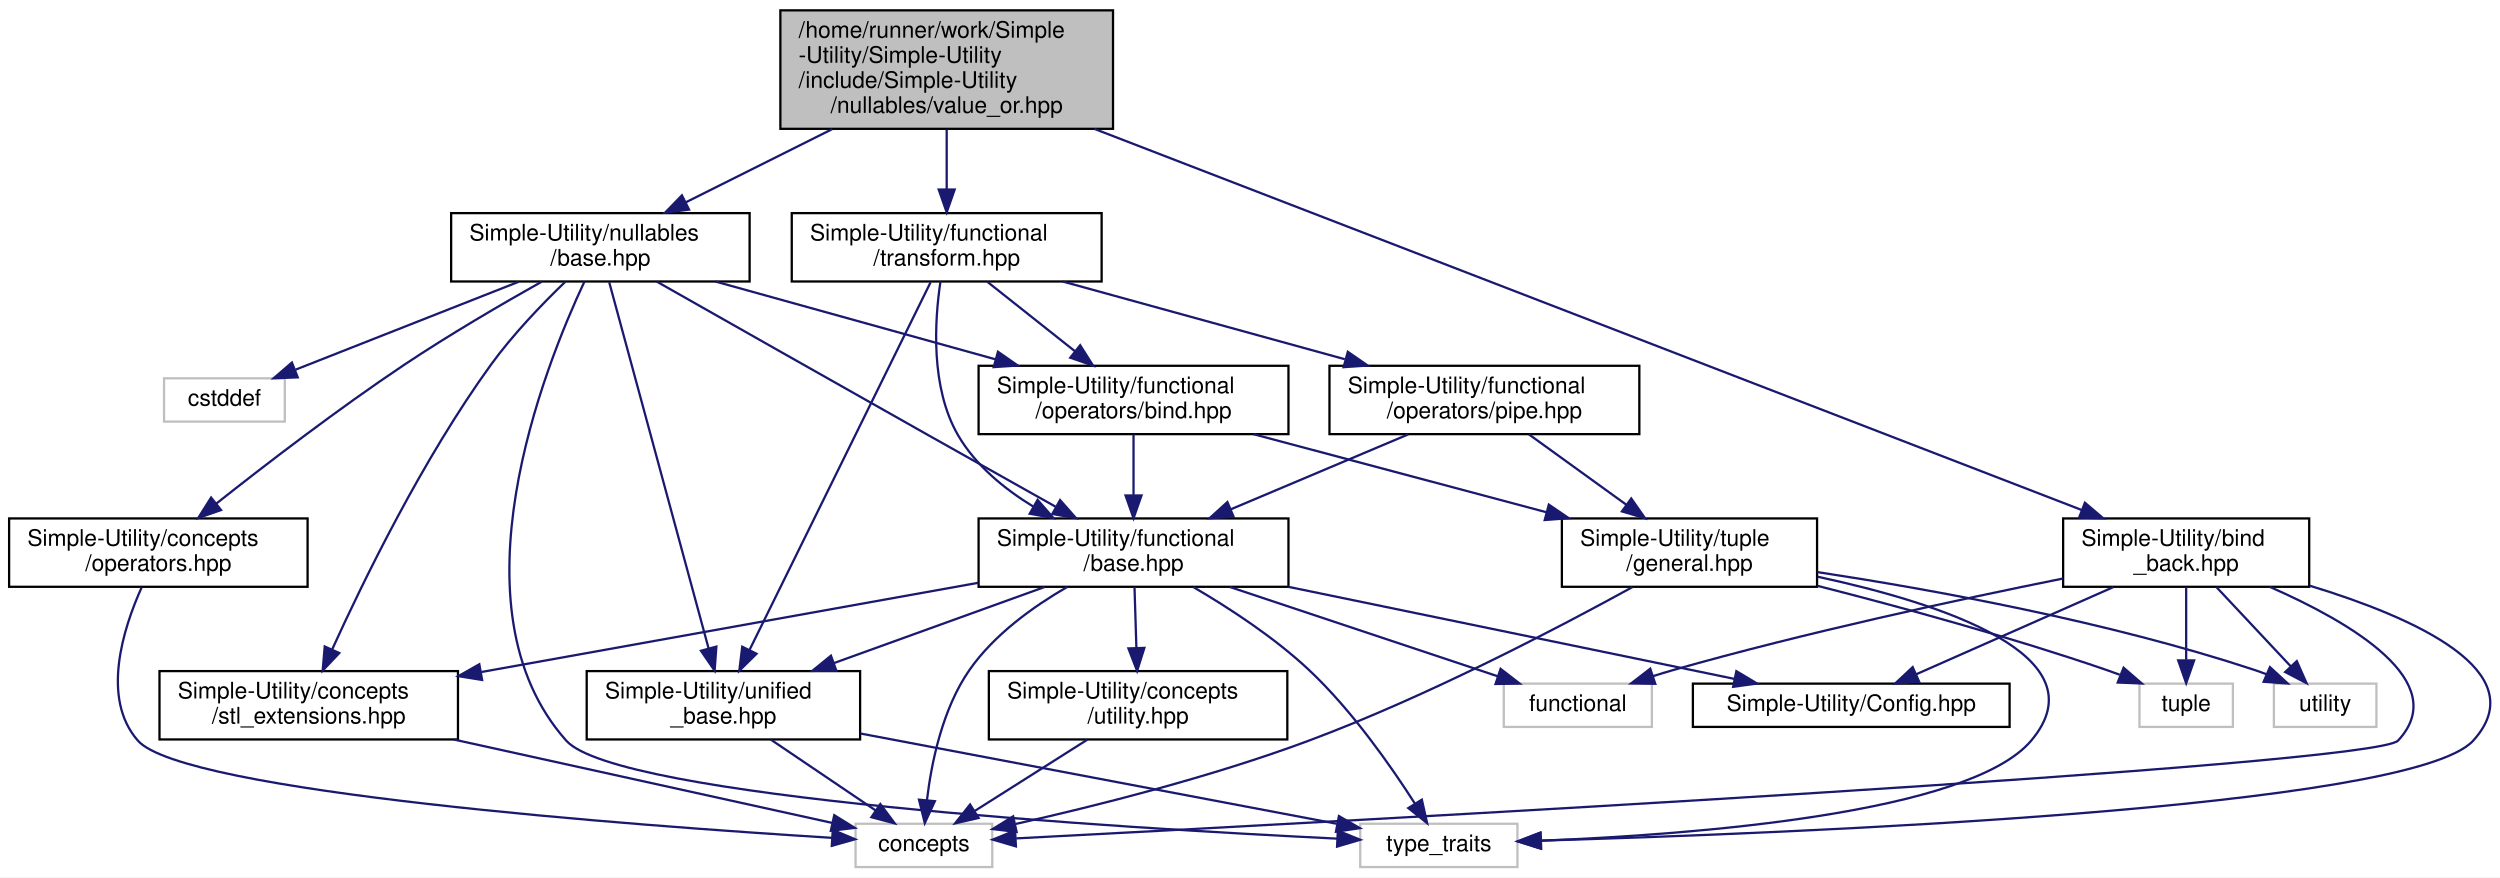
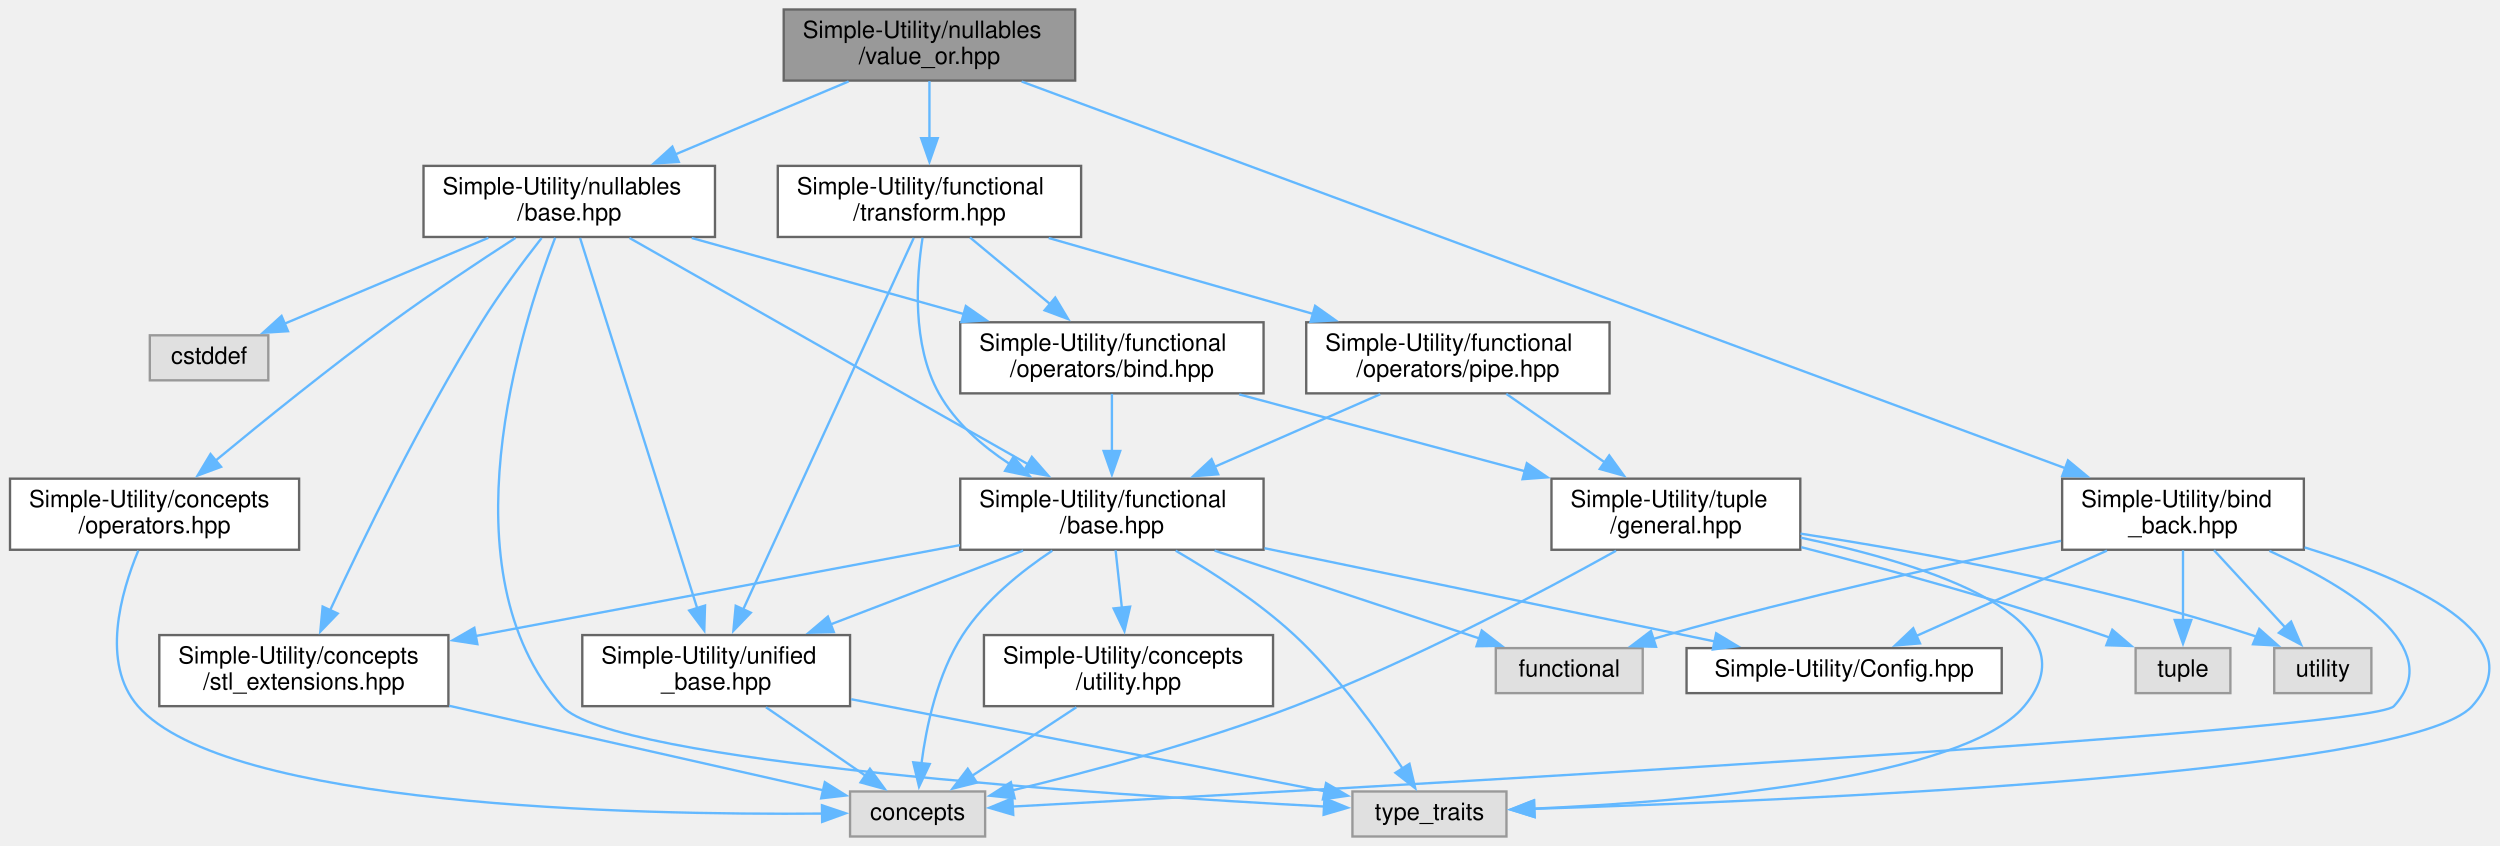
- <svg xmlns="http://www.w3.org/2000/svg" xmlns:xlink="http://www.w3.org/1999/xlink" width="1097pt" height="385pt" viewBox="0.00 0.00 1097.24 385.00">
-   <g id="graph0" class="graph" transform="scale(1 1) rotate(0) translate(4 381)">
-     <polygon fill="white" stroke="transparent" points="-4,4 -4,-381 1093.24,-381 1093.24,4 -4,4" />
+ <svg xmlns="http://www.w3.org/2000/svg" xmlns:xlink="http://www.w3.org/1999/xlink" width="1055pt" height="357pt" viewBox="0.00 0.00 1054.55 357.00">
+   <g id="graph0" class="graph" transform="scale(1 1) rotate(0) translate(4 353)">
    <g id="node1" class="node">
      <g id="a_node1">
        <a xlink:title=" ">
-           <polygon fill="#bfbfbf" stroke="black" points="338.5,-324.5 338.5,-376.5 484.5,-376.5 484.5,-324.5 338.5,-324.5" />
-           <text text-anchor="start" x="346.5" y="-364.5" font-family="Helvetica,sans-Serif" font-size="10.00">/home/runner/work/Simple</text>
-           <text text-anchor="start" x="346.5" y="-353.5" font-family="Helvetica,sans-Serif" font-size="10.00">-Utility/Simple-Utility</text>
-           <text text-anchor="start" x="346.5" y="-342.5" font-family="Helvetica,sans-Serif" font-size="10.00">/include/Simple-Utility</text>
-           <text text-anchor="middle" x="411.5" y="-331.5" font-family="Helvetica,sans-Serif" font-size="10.00">/nullables/value_or.hpp</text>
+           <polygon fill="#999999" stroke="#666666" points="449.5,-349 326.5,-349 326.5,-319 449.5,-319 449.5,-349" />
+           <text text-anchor="start" x="334.5" y="-337" font-family="Helvetica,sans-Serif" font-size="10.00">Simple-Utility/nullables</text>
+           <text text-anchor="middle" x="388" y="-326" font-family="Helvetica,sans-Serif" font-size="10.00">/value_or.hpp</text>
        </a>
      </g>
    </g>
    <g id="node2" class="node">
      <g id="a_node2">
        <a xlink:href="../../d6/dbe/nullables_2base_8hpp.html" target="_top" xlink:title=" ">
-           <polygon fill="white" stroke="black" points="194,-257.5 194,-287.5 325,-287.5 325,-257.5 194,-257.5" />
-           <text text-anchor="start" x="202" y="-275.5" font-family="Helvetica,sans-Serif" font-size="10.00">Simple-Utility/nullables</text>
-           <text text-anchor="middle" x="259.5" y="-264.5" font-family="Helvetica,sans-Serif" font-size="10.00">/base.hpp</text>
+           <polygon fill="white" stroke="#666666" points="297.5,-283 174.5,-283 174.5,-253 297.5,-253 297.5,-283" />
+           <text text-anchor="start" x="182.5" y="-271" font-family="Helvetica,sans-Serif" font-size="10.00">Simple-Utility/nullables</text>
+           <text text-anchor="middle" x="236" y="-260" font-family="Helvetica,sans-Serif" font-size="10.00">/base.hpp</text>
        </a>
      </g>
    </g>
    <g id="edge1" class="edge">
-       <path fill="none" stroke="midnightblue" d="M361.31,-324.4C340.35,-313.93 316.43,-301.96 297.03,-292.27" />
-       <polygon fill="midnightblue" stroke="midnightblue" points="298.42,-289.05 287.91,-287.71 295.29,-295.31 298.42,-289.05" />
+       <path fill="none" stroke="#63b8ff" d="M353.89,-318.64C332.26,-309.53 304.04,-297.65 280.63,-287.79" />
+       <polygon fill="#63b8ff" stroke="#63b8ff" points="282.23,-284.67 271.66,-284.01 279.51,-291.12 282.23,-284.67" />
    </g>
    <g id="node17" class="node">
      <g id="a_node17">
        <a xlink:href="../../d6/deb/transform_8hpp.html" target="_top" xlink:title=" ">
-           <polygon fill="white" stroke="black" points="343.5,-257.5 343.5,-287.5 479.5,-287.5 479.5,-257.5 343.5,-257.5" />
-           <text text-anchor="start" x="351.5" y="-275.5" font-family="Helvetica,sans-Serif" font-size="10.00">Simple-Utility/functional</text>
-           <text text-anchor="middle" x="411.5" y="-264.5" font-family="Helvetica,sans-Serif" font-size="10.00">/transform.hpp</text>
+           <polygon fill="white" stroke="#666666" points="452,-283 324,-283 324,-253 452,-253 452,-283" />
+           <text text-anchor="start" x="332" y="-271" font-family="Helvetica,sans-Serif" font-size="10.00">Simple-Utility/functional</text>
+           <text text-anchor="middle" x="388" y="-260" font-family="Helvetica,sans-Serif" font-size="10.00">/transform.hpp</text>
        </a>
      </g>
    </g>
    <g id="edge27" class="edge">
-       <path fill="none" stroke="midnightblue" d="M411.5,-324.19C411.5,-315.79 411.5,-306.44 411.5,-298.09" />
-       <polygon fill="midnightblue" stroke="midnightblue" points="415,-297.85 411.5,-287.85 408,-297.85 415,-297.85" />
+       <path fill="none" stroke="#63b8ff" d="M388,-318.8C388,-311.67 388,-302.82 388,-294.56" />
+       <polygon fill="#63b8ff" stroke="#63b8ff" points="391.5,-294.68 388,-284.68 384.5,-294.68 391.5,-294.68" />
    </g>
    <g id="node19" class="node">
      <g id="a_node19">
        <a xlink:href="../../d2/dc8/bind__back_8hpp.html" target="_top" xlink:title=" ">
-           <polygon fill="white" stroke="black" points="901.5,-123.5 901.5,-153.5 1009.5,-153.5 1009.5,-123.5 901.5,-123.5" />
-           <text text-anchor="start" x="909.5" y="-141.5" font-family="Helvetica,sans-Serif" font-size="10.00">Simple-Utility/bind</text>
-           <text text-anchor="middle" x="955.5" y="-130.5" font-family="Helvetica,sans-Serif" font-size="10.00">_back.hpp</text>
+           <polygon fill="white" stroke="#666666" points="968,-151 866,-151 866,-121 968,-121 968,-151" />
+           <text text-anchor="start" x="874" y="-139" font-family="Helvetica,sans-Serif" font-size="10.00">Simple-Utility/bind</text>
+           <text text-anchor="middle" x="917" y="-128" font-family="Helvetica,sans-Serif" font-size="10.00">_back.hpp</text>
        </a>
      </g>
    </g>
    <g id="edge34" class="edge">
-       <path fill="none" stroke="midnightblue" d="M476.31,-324.48C587.71,-281.48 812.86,-194.56 909.61,-157.22" />
-       <polygon fill="midnightblue" stroke="midnightblue" points="911.05,-160.41 919.11,-153.55 908.52,-153.88 911.05,-160.41" />
+       <path fill="none" stroke="#63b8ff" d="M426.9,-318.59C521.38,-283.58 762.88,-194.1 867.47,-155.35" />
+       <polygon fill="#63b8ff" stroke="#63b8ff" points="868.46,-158.72 876.63,-151.96 866.03,-152.15 868.46,-158.72" />
    </g>
    <g id="node3" class="node">
      <g id="a_node3">
        <a xlink:href="../../dd/d5c/stl__extensions_8hpp.html" target="_top" xlink:title=" ">
-           <polygon fill="white" stroke="black" points="66,-56.5 66,-86.5 197,-86.5 197,-56.5 66,-56.5" />
-           <text text-anchor="start" x="74" y="-74.5" font-family="Helvetica,sans-Serif" font-size="10.00">Simple-Utility/concepts</text>
-           <text text-anchor="middle" x="131.5" y="-63.5" font-family="Helvetica,sans-Serif" font-size="10.00">/stl_extensions.hpp</text>
+           <polygon fill="white" stroke="#666666" points="185,-85 63,-85 63,-55 185,-55 185,-85" />
+           <text text-anchor="start" x="71" y="-73" font-family="Helvetica,sans-Serif" font-size="10.00">Simple-Utility/concepts</text>
+           <text text-anchor="middle" x="124" y="-62" font-family="Helvetica,sans-Serif" font-size="10.00">/stl_extensions.hpp</text>
        </a>
      </g>
    </g>
    <g id="edge2" class="edge">
-       <path fill="none" stroke="midnightblue" d="M244.11,-257.39C234.1,-247.74 221.15,-234.32 211.5,-221 181.7,-179.88 155.57,-126.34 141.81,-96.06" />
-       <polygon fill="midnightblue" stroke="midnightblue" points="144.91,-94.43 137.62,-86.74 138.52,-97.3 144.91,-94.43" />
+       <path fill="none" stroke="#63b8ff" d="M224.34,-252.56C216.71,-242.81 206.75,-229.48 199,-217 173.4,-175.79 148.68,-124.82 134.99,-95.3" />
+       <polygon fill="#63b8ff" stroke="#63b8ff" points="138.29,-94.1 130.94,-86.47 131.93,-97.02 138.29,-94.1" />
    </g>
    <g id="node5" class="node">
      <g id="a_node5">
        <a xlink:href="../../dd/dcd/operators_8hpp.html" target="_top" xlink:title=" ">
-           <polygon fill="white" stroke="black" points="0,-123.5 0,-153.5 131,-153.5 131,-123.5 0,-123.5" />
-           <text text-anchor="start" x="8" y="-141.5" font-family="Helvetica,sans-Serif" font-size="10.00">Simple-Utility/concepts</text>
-           <text text-anchor="middle" x="65.5" y="-130.5" font-family="Helvetica,sans-Serif" font-size="10.00">/operators.hpp</text>
+           <polygon fill="white" stroke="#666666" points="122,-151 0,-151 0,-121 122,-121 122,-151" />
+           <text text-anchor="start" x="8" y="-139" font-family="Helvetica,sans-Serif" font-size="10.00">Simple-Utility/concepts</text>
+           <text text-anchor="middle" x="61" y="-128" font-family="Helvetica,sans-Serif" font-size="10.00">/operators.hpp</text>
        </a>
      </g>
    </g>
    <g id="edge4" class="edge">
-       <path fill="none" stroke="midnightblue" d="M233.82,-257.45C216.47,-247.71 193.23,-234.17 173.5,-221 144.35,-201.54 112.5,-177.08 90.99,-160.06" />
-       <polygon fill="midnightblue" stroke="midnightblue" points="93.01,-157.19 83,-153.7 88.65,-162.67 93.01,-157.19" />
+       <path fill="none" stroke="#63b8ff" d="M213.34,-252.62C198.27,-242.89 178.18,-229.56 161,-217 135.13,-198.08 106.68,-175.1 86.76,-158.63" />
+       <polygon fill="#63b8ff" stroke="#63b8ff" points="89.08,-156 79.15,-152.31 84.61,-161.39 89.08,-156" />
    </g>
    <g id="node6" class="node">
      <g id="a_node6">
        <a xlink:href="../../d1/d76/functional_2base_8hpp.html" target="_top" xlink:title=" ">
-           <polygon fill="white" stroke="black" points="425.5,-123.5 425.5,-153.5 561.5,-153.5 561.5,-123.5 425.5,-123.5" />
-           <text text-anchor="start" x="433.5" y="-141.5" font-family="Helvetica,sans-Serif" font-size="10.00">Simple-Utility/functional</text>
-           <text text-anchor="middle" x="493.5" y="-130.5" font-family="Helvetica,sans-Serif" font-size="10.00">/base.hpp</text>
+           <polygon fill="white" stroke="#666666" points="529,-151 401,-151 401,-121 529,-121 529,-151" />
+           <text text-anchor="start" x="409" y="-139" font-family="Helvetica,sans-Serif" font-size="10.00">Simple-Utility/functional</text>
+           <text text-anchor="middle" x="465" y="-128" font-family="Helvetica,sans-Serif" font-size="10.00">/base.hpp</text>
        </a>
      </g>
    </g>
    <g id="edge6" class="edge">
-       <path fill="none" stroke="midnightblue" d="M284.2,-257.48C312.87,-241.22 361.58,-213.62 403.5,-190 421.94,-179.61 442.52,-168.06 459.35,-158.62" />
-       <polygon fill="midnightblue" stroke="midnightblue" points="461.26,-161.57 468.27,-153.62 457.84,-155.46 461.26,-161.57" />
+       <path fill="none" stroke="#63b8ff" d="M261.38,-252.59C302.31,-229.36 382.98,-183.56 429.55,-157.12" />
+       <polygon fill="#63b8ff" stroke="#63b8ff" points="431.22,-160.2 438.19,-152.22 427.76,-154.11 431.22,-160.2" />
    </g>
    <g id="node8" class="node">
      <g id="a_node8">
        <a xlink:title=" ">
-           <polygon fill="white" stroke="#bfbfbf" points="593,-0.5 593,-19.5 662,-19.5 662,-0.5 593,-0.5" />
-           <text text-anchor="middle" x="627.5" y="-7.5" font-family="Helvetica,sans-Serif" font-size="10.00">type_traits</text>
+           <polygon fill="#e0e0e0" stroke="#999999" points="631.5,-19 566.5,-19 566.5,0 631.5,0 631.5,-19" />
+           <text text-anchor="middle" x="599" y="-7" font-family="Helvetica,sans-Serif" font-size="10.00">type_traits</text>
        </a>
      </g>
    </g>
    <g id="edge26" class="edge">
-       <path fill="none" stroke="midnightblue" d="M252.52,-257.49C234.76,-219.61 192.78,-114.15 244.5,-56 266.69,-31.05 486.85,-17.66 582.98,-12.96" />
-       <polygon fill="midnightblue" stroke="midnightblue" points="583.16,-16.46 592.98,-12.48 582.83,-9.47 583.16,-16.46" />
+       <path fill="none" stroke="#63b8ff" d="M230.05,-252.67C215.46,-214.95 182.6,-111.9 233,-55 254.04,-31.25 462.03,-17.6 554.77,-12.64" />
+       <polygon fill="#63b8ff" stroke="#63b8ff" points="554.69,-16.15 564.5,-12.14 554.33,-9.16 554.69,-16.15" />
    </g>
    <g id="node10" class="node">
      <g id="a_node10">
        <a xlink:href="../../d4/d1c/unified__base_8hpp.html" target="_top" xlink:title=" ">
-           <polygon fill="white" stroke="black" points="253.5,-56.5 253.5,-86.5 373.5,-86.5 373.5,-56.5 253.5,-56.5" />
-           <text text-anchor="start" x="261.5" y="-74.5" font-family="Helvetica,sans-Serif" font-size="10.00">Simple-Utility/unified</text>
-           <text text-anchor="middle" x="313.5" y="-63.5" font-family="Helvetica,sans-Serif" font-size="10.00">_base.hpp</text>
+           <polygon fill="white" stroke="#666666" points="354.5,-85 241.5,-85 241.5,-55 354.5,-55 354.5,-85" />
+           <text text-anchor="start" x="249.5" y="-73" font-family="Helvetica,sans-Serif" font-size="10.00">Simple-Utility/unified</text>
+           <text text-anchor="middle" x="298" y="-62" font-family="Helvetica,sans-Serif" font-size="10.00">_base.hpp</text>
        </a>
      </g>
    </g>
    <g id="edge24" class="edge">
-       <path fill="none" stroke="midnightblue" d="M263.38,-257.19C272.55,-223.41 295.61,-138.44 306.97,-96.57" />
-       <polygon fill="midnightblue" stroke="midnightblue" points="310.41,-97.25 309.65,-86.68 303.65,-95.42 310.41,-97.25" />
+       <path fill="none" stroke="#63b8ff" d="M240.56,-252.59C251.02,-219.53 276.84,-137.89 290.01,-96.27" />
+       <polygon fill="#63b8ff" stroke="#63b8ff" points="293.3,-97.47 292.98,-86.88 286.62,-95.36 293.3,-97.47" />
    </g>
    <g id="node12" class="node">
      <g id="a_node12">
        <a xlink:href="../../d9/d76/bind_8hpp.html" target="_top" xlink:title=" ">
-           <polygon fill="white" stroke="black" points="425.5,-190.5 425.5,-220.5 561.5,-220.5 561.5,-190.5 425.5,-190.5" />
-           <text text-anchor="start" x="433.5" y="-208.5" font-family="Helvetica,sans-Serif" font-size="10.00">Simple-Utility/functional</text>
-           <text text-anchor="middle" x="493.5" y="-197.5" font-family="Helvetica,sans-Serif" font-size="10.00">/operators/bind.hpp</text>
+           <polygon fill="white" stroke="#666666" points="529,-217 401,-217 401,-187 529,-187 529,-217" />
+           <text text-anchor="start" x="409" y="-205" font-family="Helvetica,sans-Serif" font-size="10.00">Simple-Utility/functional</text>
+           <text text-anchor="middle" x="465" y="-194" font-family="Helvetica,sans-Serif" font-size="10.00">/operators/bind.hpp</text>
        </a>
      </g>
    </g>
    <g id="edge17" class="edge">
-       <path fill="none" stroke="midnightblue" d="M309.99,-257.48C346,-247.47 394.6,-233.97 432.74,-223.38" />
-       <polygon fill="midnightblue" stroke="midnightblue" points="434,-226.66 442.7,-220.61 432.13,-219.92 434,-226.66" />
+       <path fill="none" stroke="#63b8ff" d="M287.68,-252.56C321.75,-243.04 366.57,-230.51 402.62,-220.43" />
+       <polygon fill="#63b8ff" stroke="#63b8ff" points="403.36,-223.86 412.05,-217.8 401.48,-217.12 403.36,-223.86" />
    </g>
    <g id="node16" class="node">
      <g id="a_node16">
        <a xlink:title=" ">
-           <polygon fill="white" stroke="#bfbfbf" points="68,-196 68,-215 121,-215 121,-196 68,-196" />
-           <text text-anchor="middle" x="94.5" y="-203" font-family="Helvetica,sans-Serif" font-size="10.00">cstddef</text>
+           <polygon fill="#e0e0e0" stroke="#999999" points="109,-211.5 59,-211.5 59,-192.5 109,-192.5 109,-211.5" />
+           <text text-anchor="middle" x="84" y="-199.5" font-family="Helvetica,sans-Serif" font-size="10.00">cstddef</text>
        </a>
      </g>
    </g>
    <g id="edge25" class="edge">
-       <path fill="none" stroke="midnightblue" d="M223.7,-257.4C194.49,-245.89 153.64,-229.8 125.74,-218.81" />
-       <polygon fill="midnightblue" stroke="midnightblue" points="126.68,-215.42 116.09,-215.01 124.12,-221.93 126.68,-215.42" />
+       <path fill="none" stroke="#63b8ff" d="M201.89,-252.64C176.12,-241.79 141,-227 115.81,-216.39" />
+       <polygon fill="#63b8ff" stroke="#63b8ff" points="117.31,-213.23 106.74,-212.57 114.59,-219.68 117.31,-213.23" />
    </g>
    <g id="node4" class="node">
      <g id="a_node4">
        <a xlink:title=" ">
-           <polygon fill="white" stroke="#bfbfbf" points="371.5,-0.5 371.5,-19.5 431.5,-19.5 431.5,-0.5 371.5,-0.5" />
-           <text text-anchor="middle" x="401.5" y="-7.5" font-family="Helvetica,sans-Serif" font-size="10.00">concepts</text>
+           <polygon fill="#e0e0e0" stroke="#999999" points="411.5,-19 354.5,-19 354.5,0 411.5,0 411.5,-19" />
+           <text text-anchor="middle" x="383" y="-7" font-family="Helvetica,sans-Serif" font-size="10.00">concepts</text>
        </a>
      </g>
    </g>
    <g id="edge3" class="edge">
-       <path fill="none" stroke="midnightblue" d="M195.14,-56.47C246.53,-45.15 317.26,-29.56 361.15,-19.89" />
-       <polygon fill="midnightblue" stroke="midnightblue" points="362.15,-23.26 371.16,-17.69 360.64,-16.42 362.15,-23.26" />
+       <path fill="none" stroke="#63b8ff" d="M185.38,-55.14C234.19,-44.11 301.06,-29.01 343.14,-19.5" />
+       <polygon fill="#63b8ff" stroke="#63b8ff" points="343.85,-22.93 352.84,-17.31 342.31,-16.1 343.85,-22.93" />
    </g>
    <g id="edge5" class="edge">
-       <path fill="none" stroke="midnightblue" d="M58.15,-123.19C50.07,-105.22 40.25,-74.51 56.5,-56 76.37,-33.37 274.58,-18.69 361.27,-13.31" />
-       <polygon fill="midnightblue" stroke="midnightblue" points="361.5,-16.8 371.27,-12.7 361.07,-9.81 361.5,-16.8" />
+       <path fill="none" stroke="#63b8ff" d="M54.14,-120.65C46.8,-102.96 38.22,-73.06 54,-55 91.07,-12.58 263.33,-9 342.73,-9.67" />
+       <polygon fill="#63b8ff" stroke="#63b8ff" points="342.64,-13.17 352.68,-9.79 342.72,-6.17 342.64,-13.17" />
    </g>
    <g id="edge14" class="edge">
-       <path fill="none" stroke="midnightblue" d="M425.41,-125.27C363.3,-114.12 271.65,-97.66 207.24,-86.1" />
-       <polygon fill="midnightblue" stroke="midnightblue" points="207.61,-82.61 197.15,-84.29 206.37,-89.5 207.61,-82.61" />
+       <path fill="none" stroke="#63b8ff" d="M400.86,-122.96C342.65,-112.04 256.9,-95.94 196.28,-84.57" />
+       <polygon fill="#63b8ff" stroke="#63b8ff" points="197.23,-81.18 186.76,-82.78 195.94,-88.06 197.23,-81.18" />
    </g>
    <g id="edge7" class="edge">
-       <path fill="none" stroke="midnightblue" d="M464.44,-123.46C449.55,-114.87 432.32,-102.54 421.5,-87 409.59,-69.9 404.77,-46.15 402.82,-29.77" />
-       <polygon fill="midnightblue" stroke="midnightblue" points="406.31,-29.41 401.88,-19.78 399.34,-30.07 406.31,-29.41" />
+       <path fill="none" stroke="#63b8ff" d="M439.85,-120.63C426.73,-111.91 411.49,-99.65 402,-85 391.35,-68.56 386.67,-46.48 384.61,-30.64" />
+       <polygon fill="#63b8ff" stroke="#63b8ff" points="388.12,-30.58 383.61,-21 381.16,-31.3 388.12,-30.58" />
    </g>
    <g id="node7" class="node">
      <g id="a_node7">
        <a xlink:title=" ">
-           <polygon fill="white" stroke="#bfbfbf" points="656,-62 656,-81 721,-81 721,-62 656,-62" />
-           <text text-anchor="middle" x="688.5" y="-69" font-family="Helvetica,sans-Serif" font-size="10.00">functional</text>
+           <polygon fill="#e0e0e0" stroke="#999999" points="689,-79.5 627,-79.5 627,-60.5 689,-60.5 689,-79.5" />
+           <text text-anchor="middle" x="658" y="-67.5" font-family="Helvetica,sans-Serif" font-size="10.00">functional</text>
        </a>
      </g>
    </g>
    <g id="edge8" class="edge">
-       <path fill="none" stroke="midnightblue" d="M535.81,-123.4C570.94,-111.69 620.31,-95.23 653.3,-84.23" />
-       <polygon fill="midnightblue" stroke="midnightblue" points="654.6,-87.49 662.98,-81.01 652.39,-80.85 654.6,-87.49" />
+       <path fill="none" stroke="#63b8ff" d="M508.31,-120.64C541.92,-109.49 588.03,-94.2 620.16,-83.55" />
+       <polygon fill="#63b8ff" stroke="#63b8ff" points="621.08,-86.93 629.47,-80.46 618.87,-80.29 621.08,-86.93" />
    </g>
    <g id="edge9" class="edge">
-       <path fill="none" stroke="midnightblue" d="M519.73,-123.39C535.43,-114.22 555.23,-101.33 570.5,-87 589.4,-69.26 606.57,-44.66 617.02,-28.31" />
-       <polygon fill="midnightblue" stroke="midnightblue" points="620.04,-30.08 622.36,-19.75 614.1,-26.38 620.04,-30.08" />
+       <path fill="none" stroke="#63b8ff" d="M491.91,-120.61C507.48,-111.55 526.91,-98.97 542,-85 560.43,-67.94 577.34,-44.4 587.87,-28.37" />
+       <polygon fill="#63b8ff" stroke="#63b8ff" points="590.57,-30.66 593.01,-20.35 584.67,-26.88 590.57,-30.66" />
    </g>
    <g id="node9" class="node">
      <g id="a_node9">
        <a xlink:href="../../d8/dd2/_config_8hpp.html" target="_top" xlink:title=" ">
-           <polygon fill="white" stroke="black" points="739,-62 739,-81 878,-81 878,-62 739,-62" />
-           <text text-anchor="middle" x="808.5" y="-69" font-family="Helvetica,sans-Serif" font-size="10.00">Simple-Utility/Config.hpp</text>
+           <polygon fill="white" stroke="#666666" points="840.5,-79.5 707.5,-79.5 707.5,-60.5 840.5,-60.5 840.5,-79.5" />
+           <text text-anchor="middle" x="774" y="-67.5" font-family="Helvetica,sans-Serif" font-size="10.00">Simple-Utility/Config.hpp</text>
        </a>
      </g>
    </g>
    <g id="edge10" class="edge">
-       <path fill="none" stroke="midnightblue" d="M561.46,-123.48C620.25,-111.34 703.96,-94.07 757.26,-83.07" />
-       <polygon fill="midnightblue" stroke="midnightblue" points="758.08,-86.48 767.17,-81.03 756.67,-79.62 758.08,-86.48" />
+       <path fill="none" stroke="#63b8ff" d="M529.4,-121.66C585.59,-110.02 666.22,-93.32 719.33,-82.32" />
+       <polygon fill="#63b8ff" stroke="#63b8ff" points="719.99,-85.76 729.07,-80.31 718.57,-78.91 719.99,-85.76" />
    </g>
    <g id="edge11" class="edge">
-       <path fill="none" stroke="midnightblue" d="M454.44,-123.4C427.32,-113.6 390.99,-100.48 362,-90.02" />
-       <polygon fill="midnightblue" stroke="midnightblue" points="363.08,-86.68 352.48,-86.58 360.7,-93.26 363.08,-86.68" />
+       <path fill="none" stroke="#63b8ff" d="M427.52,-120.64C403.54,-111.45 372.19,-99.43 346.35,-89.53" />
+       <polygon fill="#63b8ff" stroke="#63b8ff" points="347.65,-86.28 337.05,-85.97 345.14,-92.81 347.65,-86.28" />
    </g>
    <g id="node11" class="node">
      <g id="a_node11">
        <a xlink:href="../../d5/d8e/concepts_2utility_8hpp.html" target="_top" xlink:title=" ">
-           <polygon fill="white" stroke="black" points="430,-56.5 430,-86.5 561,-86.5 561,-56.5 430,-56.5" />
-           <text text-anchor="start" x="438" y="-74.5" font-family="Helvetica,sans-Serif" font-size="10.00">Simple-Utility/concepts</text>
-           <text text-anchor="middle" x="495.5" y="-63.5" font-family="Helvetica,sans-Serif" font-size="10.00">/utility.hpp</text>
+           <polygon fill="white" stroke="#666666" points="533,-85 411,-85 411,-55 533,-55 533,-85" />
+           <text text-anchor="start" x="419" y="-73" font-family="Helvetica,sans-Serif" font-size="10.00">Simple-Utility/concepts</text>
+           <text text-anchor="middle" x="472" y="-62" font-family="Helvetica,sans-Serif" font-size="10.00">/utility.hpp</text>
        </a>
      </g>
    </g>
    <g id="edge15" class="edge">
-       <path fill="none" stroke="midnightblue" d="M493.93,-123.4C494.17,-115.64 494.48,-105.81 494.75,-96.86" />
-       <polygon fill="midnightblue" stroke="midnightblue" points="498.26,-96.68 495.07,-86.58 491.26,-96.46 498.26,-96.68" />
+       <path fill="none" stroke="#63b8ff" d="M466.55,-120.8C467.33,-113.67 468.3,-104.82 469.2,-96.56" />
+       <polygon fill="#63b8ff" stroke="#63b8ff" points="472.68,-96.99 470.29,-86.67 465.72,-96.23 472.68,-96.99" />
    </g>
    <g id="edge12" class="edge">
-       <path fill="none" stroke="midnightblue" d="M334.35,-56.4C348.2,-47.04 366.31,-34.79 380.24,-25.38" />
-       <polygon fill="midnightblue" stroke="midnightblue" points="382.37,-28.16 388.7,-19.66 378.45,-22.36 382.37,-28.16" />
+       <path fill="none" stroke="#63b8ff" d="M319.01,-54.54C331.86,-45.7 348.27,-34.4 361.25,-25.47" />
+       <polygon fill="#63b8ff" stroke="#63b8ff" points="362.89,-28.59 369.15,-20.03 358.93,-22.82 362.89,-28.59" />
    </g>
    <g id="edge13" class="edge">
-       <path fill="none" stroke="midnightblue" d="M373.67,-59.1C434.73,-47.53 527.86,-29.88 582.71,-19.49" />
-       <polygon fill="midnightblue" stroke="midnightblue" points="583.64,-22.87 592.82,-17.57 582.34,-16 583.64,-22.87" />
+       <path fill="none" stroke="#63b8ff" d="M354.97,-57.93C413.08,-46.63 502.03,-29.35 554.96,-19.06" />
+       <polygon fill="#63b8ff" stroke="#63b8ff" points="555.37,-22.55 564.52,-17.2 554.03,-15.67 555.37,-22.55" />
    </g>
    <g id="edge16" class="edge">
-       <path fill="none" stroke="midnightblue" d="M473.22,-56.4C458.3,-46.95 438.72,-34.56 423.79,-25.11" />
-       <polygon fill="midnightblue" stroke="midnightblue" points="425.5,-22.05 415.18,-19.66 421.76,-27.96 425.5,-22.05" />
+       <path fill="none" stroke="#63b8ff" d="M450,-54.54C436.63,-45.75 419.58,-34.54 406.02,-25.63" />
+       <polygon fill="#63b8ff" stroke="#63b8ff" points="408,-22.75 397.72,-20.18 404.16,-28.6 408,-22.75" />
    </g>
    <g id="edge18" class="edge">
-       <path fill="none" stroke="midnightblue" d="M493.5,-190.4C493.5,-182.64 493.5,-172.81 493.5,-163.86" />
-       <polygon fill="midnightblue" stroke="midnightblue" points="497,-163.58 493.5,-153.58 490,-163.58 497,-163.58" />
+       <path fill="none" stroke="#63b8ff" d="M465,-186.8C465,-179.67 465,-170.82 465,-162.56" />
+       <polygon fill="#63b8ff" stroke="#63b8ff" points="468.5,-162.68 465,-152.68 461.5,-162.68 468.5,-162.68" />
    </g>
    <g id="node13" class="node">
      <g id="a_node13">
        <a xlink:href="../../d2/d30/general_8hpp.html" target="_top" xlink:title=" ">
-           <polygon fill="white" stroke="black" points="681.5,-123.5 681.5,-153.5 793.5,-153.5 793.5,-123.5 681.5,-123.5" />
-           <text text-anchor="start" x="689.5" y="-141.5" font-family="Helvetica,sans-Serif" font-size="10.00">Simple-Utility/tuple</text>
-           <text text-anchor="middle" x="737.5" y="-130.5" font-family="Helvetica,sans-Serif" font-size="10.00">/general.hpp</text>
+           <polygon fill="white" stroke="#666666" points="755.5,-151 650.5,-151 650.5,-121 755.5,-121 755.5,-151" />
+           <text text-anchor="start" x="658.5" y="-139" font-family="Helvetica,sans-Serif" font-size="10.00">Simple-Utility/tuple</text>
+           <text text-anchor="middle" x="703" y="-128" font-family="Helvetica,sans-Serif" font-size="10.00">/general.hpp</text>
        </a>
      </g>
    </g>
    <g id="edge19" class="edge">
-       <path fill="none" stroke="midnightblue" d="M546.14,-190.48C583.86,-180.43 634.81,-166.86 674.65,-156.24" />
-       <polygon fill="midnightblue" stroke="midnightblue" points="675.77,-159.57 684.53,-153.61 673.97,-152.8 675.77,-159.57" />
+       <path fill="none" stroke="#63b8ff" d="M518.71,-186.56C554.52,-176.93 601.76,-164.22 639.45,-154.09" />
+       <polygon fill="#63b8ff" stroke="#63b8ff" points="640.1,-157.54 648.84,-151.56 638.28,-150.78 640.1,-157.54" />
    </g>
    <g id="edge20" class="edge">
-       <path fill="none" stroke="midnightblue" d="M712.43,-123.35C680.34,-105.7 622.64,-75.45 570.5,-56 527.58,-39.98 476.54,-27.21 441.87,-19.43" />
-       <polygon fill="midnightblue" stroke="midnightblue" points="442.18,-15.91 431.66,-17.17 440.67,-22.75 442.18,-15.91" />
+       <path fill="none" stroke="#63b8ff" d="M677.74,-120.58C646.6,-103.24 591.67,-74.1 542,-55 502.39,-39.77 455.42,-27.27 422.85,-19.44" />
+       <polygon fill="#63b8ff" stroke="#63b8ff" points="423.97,-16.11 413.43,-17.22 422.36,-22.92 423.97,-16.11" />
    </g>
    <g id="edge22" class="edge">
-       <path fill="none" stroke="midnightblue" d="M793.82,-127.9C848.44,-116.17 918.8,-93.18 887.5,-56 860.55,-23.98 739.61,-14.74 672.59,-12.08" />
-       <polygon fill="midnightblue" stroke="midnightblue" points="672.43,-8.57 662.31,-11.71 672.18,-15.57 672.43,-8.57" />
+       <path fill="none" stroke="#63b8ff" d="M755.73,-126.1C809.55,-114.76 881.08,-92.07 850,-55 824.1,-24.11 707.97,-14.65 643.13,-11.76" />
+       <polygon fill="#63b8ff" stroke="#63b8ff" points="643.3,-8.27 633.17,-11.36 643.02,-15.26 643.3,-8.27" />
    </g>
    <g id="node14" class="node">
      <g id="a_node14">
        <a xlink:title=" ">
-           <polygon fill="white" stroke="#bfbfbf" points="935,-62 935,-81 976,-81 976,-62 935,-62" />
-           <text text-anchor="middle" x="955.5" y="-69" font-family="Helvetica,sans-Serif" font-size="10.00">tuple</text>
+           <polygon fill="#e0e0e0" stroke="#999999" points="937,-79.5 897,-79.5 897,-60.5 937,-60.5 937,-79.5" />
+           <text text-anchor="middle" x="917" y="-67.5" font-family="Helvetica,sans-Serif" font-size="10.00">tuple</text>
        </a>
      </g>
    </g>
    <g id="edge21" class="edge">
-       <path fill="none" stroke="midnightblue" d="M793.71,-123.91C830.19,-114.61 878.58,-101.41 920.5,-87 922.41,-86.34 924.37,-85.63 926.34,-84.9" />
-       <polygon fill="midnightblue" stroke="midnightblue" points="928.03,-87.99 936.04,-81.06 925.45,-81.48 928.03,-87.99" />
+       <path fill="none" stroke="#63b8ff" d="M755.89,-122.09C792.02,-112.83 840.82,-99.48 883,-85 883.98,-84.66 884.97,-84.32 885.96,-83.96" />
+       <polygon fill="#63b8ff" stroke="#63b8ff" points="887.17,-87.24 895.24,-80.38 884.65,-80.71 887.17,-87.24" />
    </g>
    <g id="node15" class="node">
      <g id="a_node15">
        <a xlink:title=" ">
-           <polygon fill="white" stroke="#bfbfbf" points="994,-62 994,-81 1039,-81 1039,-62 994,-62" />
-           <text text-anchor="middle" x="1016.5" y="-69" font-family="Helvetica,sans-Serif" font-size="10.00">utility</text>
+           <polygon fill="#e0e0e0" stroke="#999999" points="996.5,-79.5 955.5,-79.5 955.5,-60.5 996.5,-60.5 996.5,-79.5" />
+           <text text-anchor="middle" x="976" y="-67.5" font-family="Helvetica,sans-Serif" font-size="10.00">utility</text>
        </a>
      </g>
    </g>
    <g id="edge23" class="edge">
-       <path fill="none" stroke="midnightblue" d="M793.64,-129.95C844.56,-122.2 921.25,-108.23 985.5,-87 987.17,-86.45 988.86,-85.83 990.56,-85.17" />
-       <polygon fill="midnightblue" stroke="midnightblue" points="992.27,-88.25 1000.06,-81.07 989.49,-81.82 992.27,-88.25" />
+       <path fill="none" stroke="#63b8ff" d="M755.59,-127.81C805.44,-120.16 882.01,-106.19 946,-85 946.65,-84.79 947.3,-84.56 947.96,-84.33" />
+       <polygon fill="#63b8ff" stroke="#63b8ff" points="949.19,-87.6 957.11,-80.57 946.53,-81.13 949.19,-87.6" />
    </g>
    <g id="edge29" class="edge">
-       <path fill="none" stroke="midnightblue" d="M408.76,-257.45C406.19,-240.29 404.33,-210.97 416.5,-190 424.13,-176.86 436.71,-166.51 449.51,-158.7" />
-       <polygon fill="midnightblue" stroke="midnightblue" points="451.38,-161.66 458.35,-153.69 447.93,-155.57 451.38,-161.66" />
+       <path fill="none" stroke="#63b8ff" d="M385.1,-252.67C382.46,-235.8 380.52,-207.51 392,-187 398.86,-174.75 410.12,-164.87 421.78,-157.23" />
+       <polygon fill="#63b8ff" stroke="#63b8ff" points="423.51,-160.28 430.27,-152.12 419.9,-154.28 423.51,-160.28" />
    </g>
    <g id="edge28" class="edge">
-       <path fill="none" stroke="midnightblue" d="M404.45,-257.19C387.71,-223.2 345.44,-137.35 324.96,-95.78" />
-       <polygon fill="midnightblue" stroke="midnightblue" points="328.04,-94.11 320.48,-86.68 321.76,-97.2 328.04,-94.11" />
+       <path fill="none" stroke="#63b8ff" d="M381.38,-252.59C366.14,-219.39 328.39,-137.19 309.36,-95.74" />
+       <polygon fill="#63b8ff" stroke="#63b8ff" points="312.61,-94.44 305.26,-86.81 306.25,-97.36 312.61,-94.44" />
    </g>
    <g id="edge30" class="edge">
-       <path fill="none" stroke="midnightblue" d="M429.29,-257.4C440.58,-248.45 455.35,-236.74 467.89,-226.8" />
-       <polygon fill="midnightblue" stroke="midnightblue" points="470.08,-229.53 475.74,-220.58 465.73,-224.05 470.08,-229.53" />
+       <path fill="none" stroke="#63b8ff" d="M405.09,-252.8C415.09,-244.49 427.91,-233.83 439.13,-224.5" />
+       <polygon fill="#63b8ff" stroke="#63b8ff" points="441.08,-227.44 446.53,-218.35 436.6,-222.05 441.08,-227.44" />
    </g>
    <g id="node18" class="node">
      <g id="a_node18">
        <a xlink:href="../../d5/db7/pipe_8hpp.html" target="_top" xlink:title=" ">
-           <polygon fill="white" stroke="black" points="579.5,-190.5 579.5,-220.5 715.5,-220.5 715.5,-190.5 579.5,-190.5" />
-           <text text-anchor="start" x="587.5" y="-208.5" font-family="Helvetica,sans-Serif" font-size="10.00">Simple-Utility/functional</text>
-           <text text-anchor="middle" x="647.5" y="-197.5" font-family="Helvetica,sans-Serif" font-size="10.00">/operators/pipe.hpp</text>
+           <polygon fill="white" stroke="#666666" points="675,-217 547,-217 547,-187 675,-187 675,-217" />
+           <text text-anchor="start" x="555" y="-205" font-family="Helvetica,sans-Serif" font-size="10.00">Simple-Utility/functional</text>
+           <text text-anchor="middle" x="611" y="-194" font-family="Helvetica,sans-Serif" font-size="10.00">/operators/pipe.hpp</text>
        </a>
      </g>
    </g>
    <g id="edge31" class="edge">
-       <path fill="none" stroke="midnightblue" d="M462.42,-257.48C498.74,-247.47 547.76,-233.97 586.22,-223.38" />
-       <polygon fill="midnightblue" stroke="midnightblue" points="587.55,-226.64 596.27,-220.61 585.7,-219.89 587.55,-226.64" />
+       <path fill="none" stroke="#63b8ff" d="M438.32,-252.56C471.36,-243.08 514.77,-230.62 549.8,-220.56" />
+       <polygon fill="#63b8ff" stroke="#63b8ff" points="550.76,-223.93 559.4,-217.81 548.83,-217.2 550.76,-223.93" />
    </g>
    <g id="edge32" class="edge">
-       <path fill="none" stroke="midnightblue" d="M614.08,-190.4C591.28,-180.77 560.87,-167.94 536.3,-157.56" />
-       <polygon fill="midnightblue" stroke="midnightblue" points="537.42,-154.24 526.85,-153.58 534.7,-160.69 537.42,-154.24" />
+       <path fill="none" stroke="#63b8ff" d="M578.23,-186.64C557.55,-177.57 530.6,-165.75 508.18,-155.93" />
+       <polygon fill="#63b8ff" stroke="#63b8ff" points="509.86,-152.84 499.29,-152.03 507.05,-159.25 509.86,-152.84" />
    </g>
    <g id="edge33" class="edge">
-       <path fill="none" stroke="midnightblue" d="M667.03,-190.4C679.53,-181.37 695.94,-169.51 709.78,-159.52" />
-       <polygon fill="midnightblue" stroke="midnightblue" points="711.95,-162.27 718.01,-153.58 707.85,-156.59 711.95,-162.27" />
+       <path fill="none" stroke="#63b8ff" d="M631.42,-186.8C643.6,-178.32 659.29,-167.4 672.88,-157.95" />
+       <polygon fill="#63b8ff" stroke="#63b8ff" points="674.87,-160.83 681.08,-152.25 670.87,-155.09 674.87,-160.83" />
    </g>
    <g id="edge36" class="edge">
-       <path fill="none" stroke="midnightblue" d="M992.21,-123.46C1027.59,-107.95 1072.52,-81.75 1048.5,-56 1038.1,-44.85 582.1,-20.35 442.01,-13.08" />
-       <polygon fill="midnightblue" stroke="midnightblue" points="441.88,-9.57 431.71,-12.54 441.52,-16.56 441.88,-9.57" />
+       <path fill="none" stroke="#63b8ff" d="M953.46,-120.53C987.2,-105.13 1028.94,-79.63 1006,-55 996.03,-44.29 559.44,-19.98 423.18,-12.64" />
+       <polygon fill="#63b8ff" stroke="#63b8ff" points="423.37,-9.14 413.2,-12.1 422.99,-16.13 423.37,-9.14" />
    </g>
    <g id="edge37" class="edge">
-       <path fill="none" stroke="midnightblue" d="M901.43,-127.13C855.59,-117.92 788.27,-103.4 730.5,-87 727.55,-86.16 724.51,-85.24 721.47,-84.27" />
-       <polygon fill="midnightblue" stroke="midnightblue" points="722.49,-80.92 711.9,-81.1 720.29,-87.57 722.49,-80.92" />
+       <path fill="none" stroke="#63b8ff" d="M865.52,-124.77C821.11,-115.56 755.39,-101.05 699,-85 697.16,-84.48 695.28,-83.92 693.39,-83.34" />
+       <polygon fill="#63b8ff" stroke="#63b8ff" points="694.62,-80.06 684.03,-80.32 692.47,-86.72 694.62,-80.06" />
    </g>
    <g id="edge39" class="edge">
-       <path fill="none" stroke="midnightblue" d="M1009.78,-123.96C1055.35,-110.1 1108.96,-86.31 1081.5,-56 1054.33,-26 781.1,-15.22 672.08,-12.09" />
-       <polygon fill="midnightblue" stroke="midnightblue" points="672.15,-8.59 662.05,-11.81 671.95,-15.59 672.15,-8.59" />
+       <path fill="none" stroke="#63b8ff" d="M968.32,-121.99C1012.74,-108.35 1065.92,-84.78 1039,-55 1012.76,-25.97 749.3,-14.96 643.06,-11.67" />
+       <polygon fill="#63b8ff" stroke="#63b8ff" points="643.41,-8.18 633.31,-11.38 643.2,-15.18 643.41,-8.18" />
    </g>
    <g id="edge35" class="edge">
-       <path fill="none" stroke="midnightblue" d="M923.6,-123.4C897.81,-111.99 861.83,-96.08 836.99,-85.1" />
-       <polygon fill="midnightblue" stroke="midnightblue" points="838.3,-81.85 827.74,-81.01 835.47,-88.25 838.3,-81.85" />
+       <path fill="none" stroke="#63b8ff" d="M884.91,-120.64C860.88,-109.88 828.22,-95.27 804.57,-84.68" />
+       <polygon fill="#63b8ff" stroke="#63b8ff" points="806.02,-81.49 795.46,-80.6 803.16,-87.88 806.02,-81.49" />
    </g>
    <g id="edge38" class="edge">
-       <path fill="none" stroke="midnightblue" d="M955.5,-123.4C955.5,-114.06 955.5,-101.71 955.5,-91.52" />
-       <polygon fill="midnightblue" stroke="midnightblue" points="959,-91.19 955.5,-81.19 952,-91.19 959,-91.19" />
+       <path fill="none" stroke="#63b8ff" d="M917,-120.8C917,-112.09 917,-100.81 917,-91.18" />
+       <polygon fill="#63b8ff" stroke="#63b8ff" points="920.5,-91.36 917,-81.36 913.5,-91.36 920.5,-91.36" />
    </g>
    <g id="edge40" class="edge">
-       <path fill="none" stroke="midnightblue" d="M968.74,-123.4C978.34,-113.16 991.35,-99.3 1001.37,-88.62" />
-       <polygon fill="midnightblue" stroke="midnightblue" points="1004.05,-90.88 1008.34,-81.19 998.95,-86.09 1004.05,-90.88" />
+       <path fill="none" stroke="#63b8ff" d="M930.09,-120.8C939.02,-111.11 950.89,-98.24 960.32,-88.01" />
+       <polygon fill="#63b8ff" stroke="#63b8ff" points="962.62,-90.68 966.82,-80.96 957.47,-85.94 962.62,-90.68" />
    </g>
  </g>
</svg>
